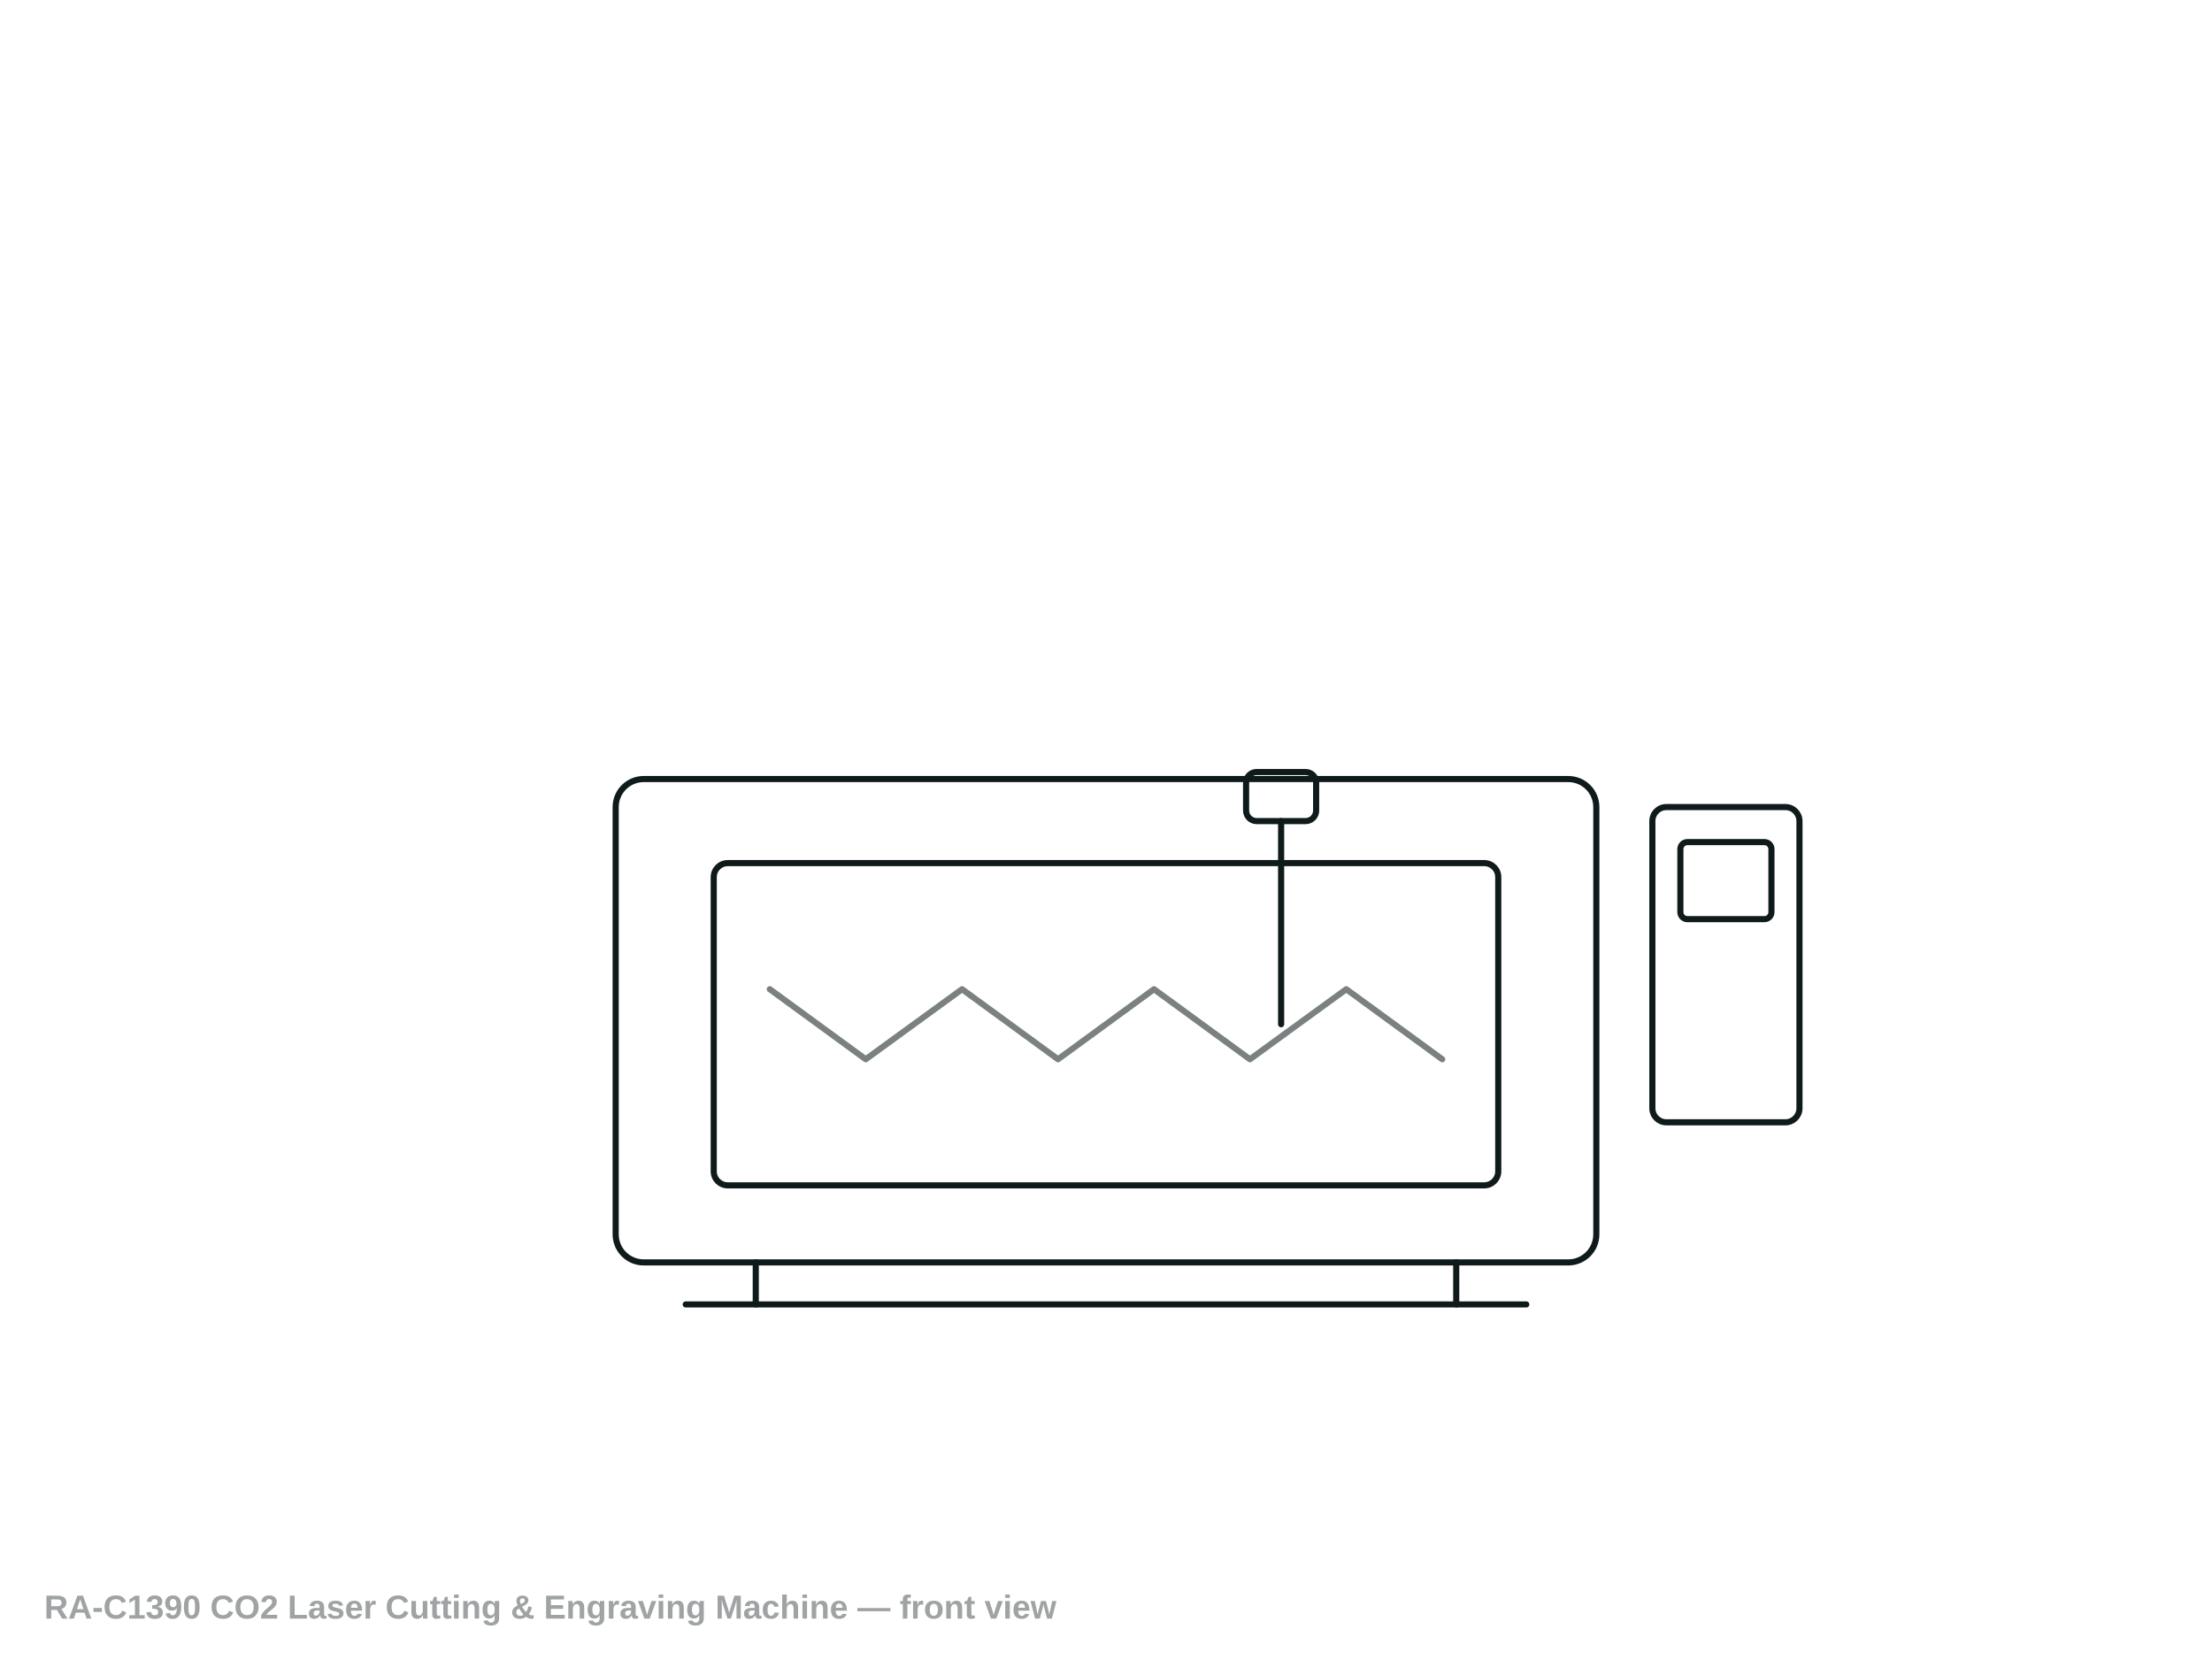
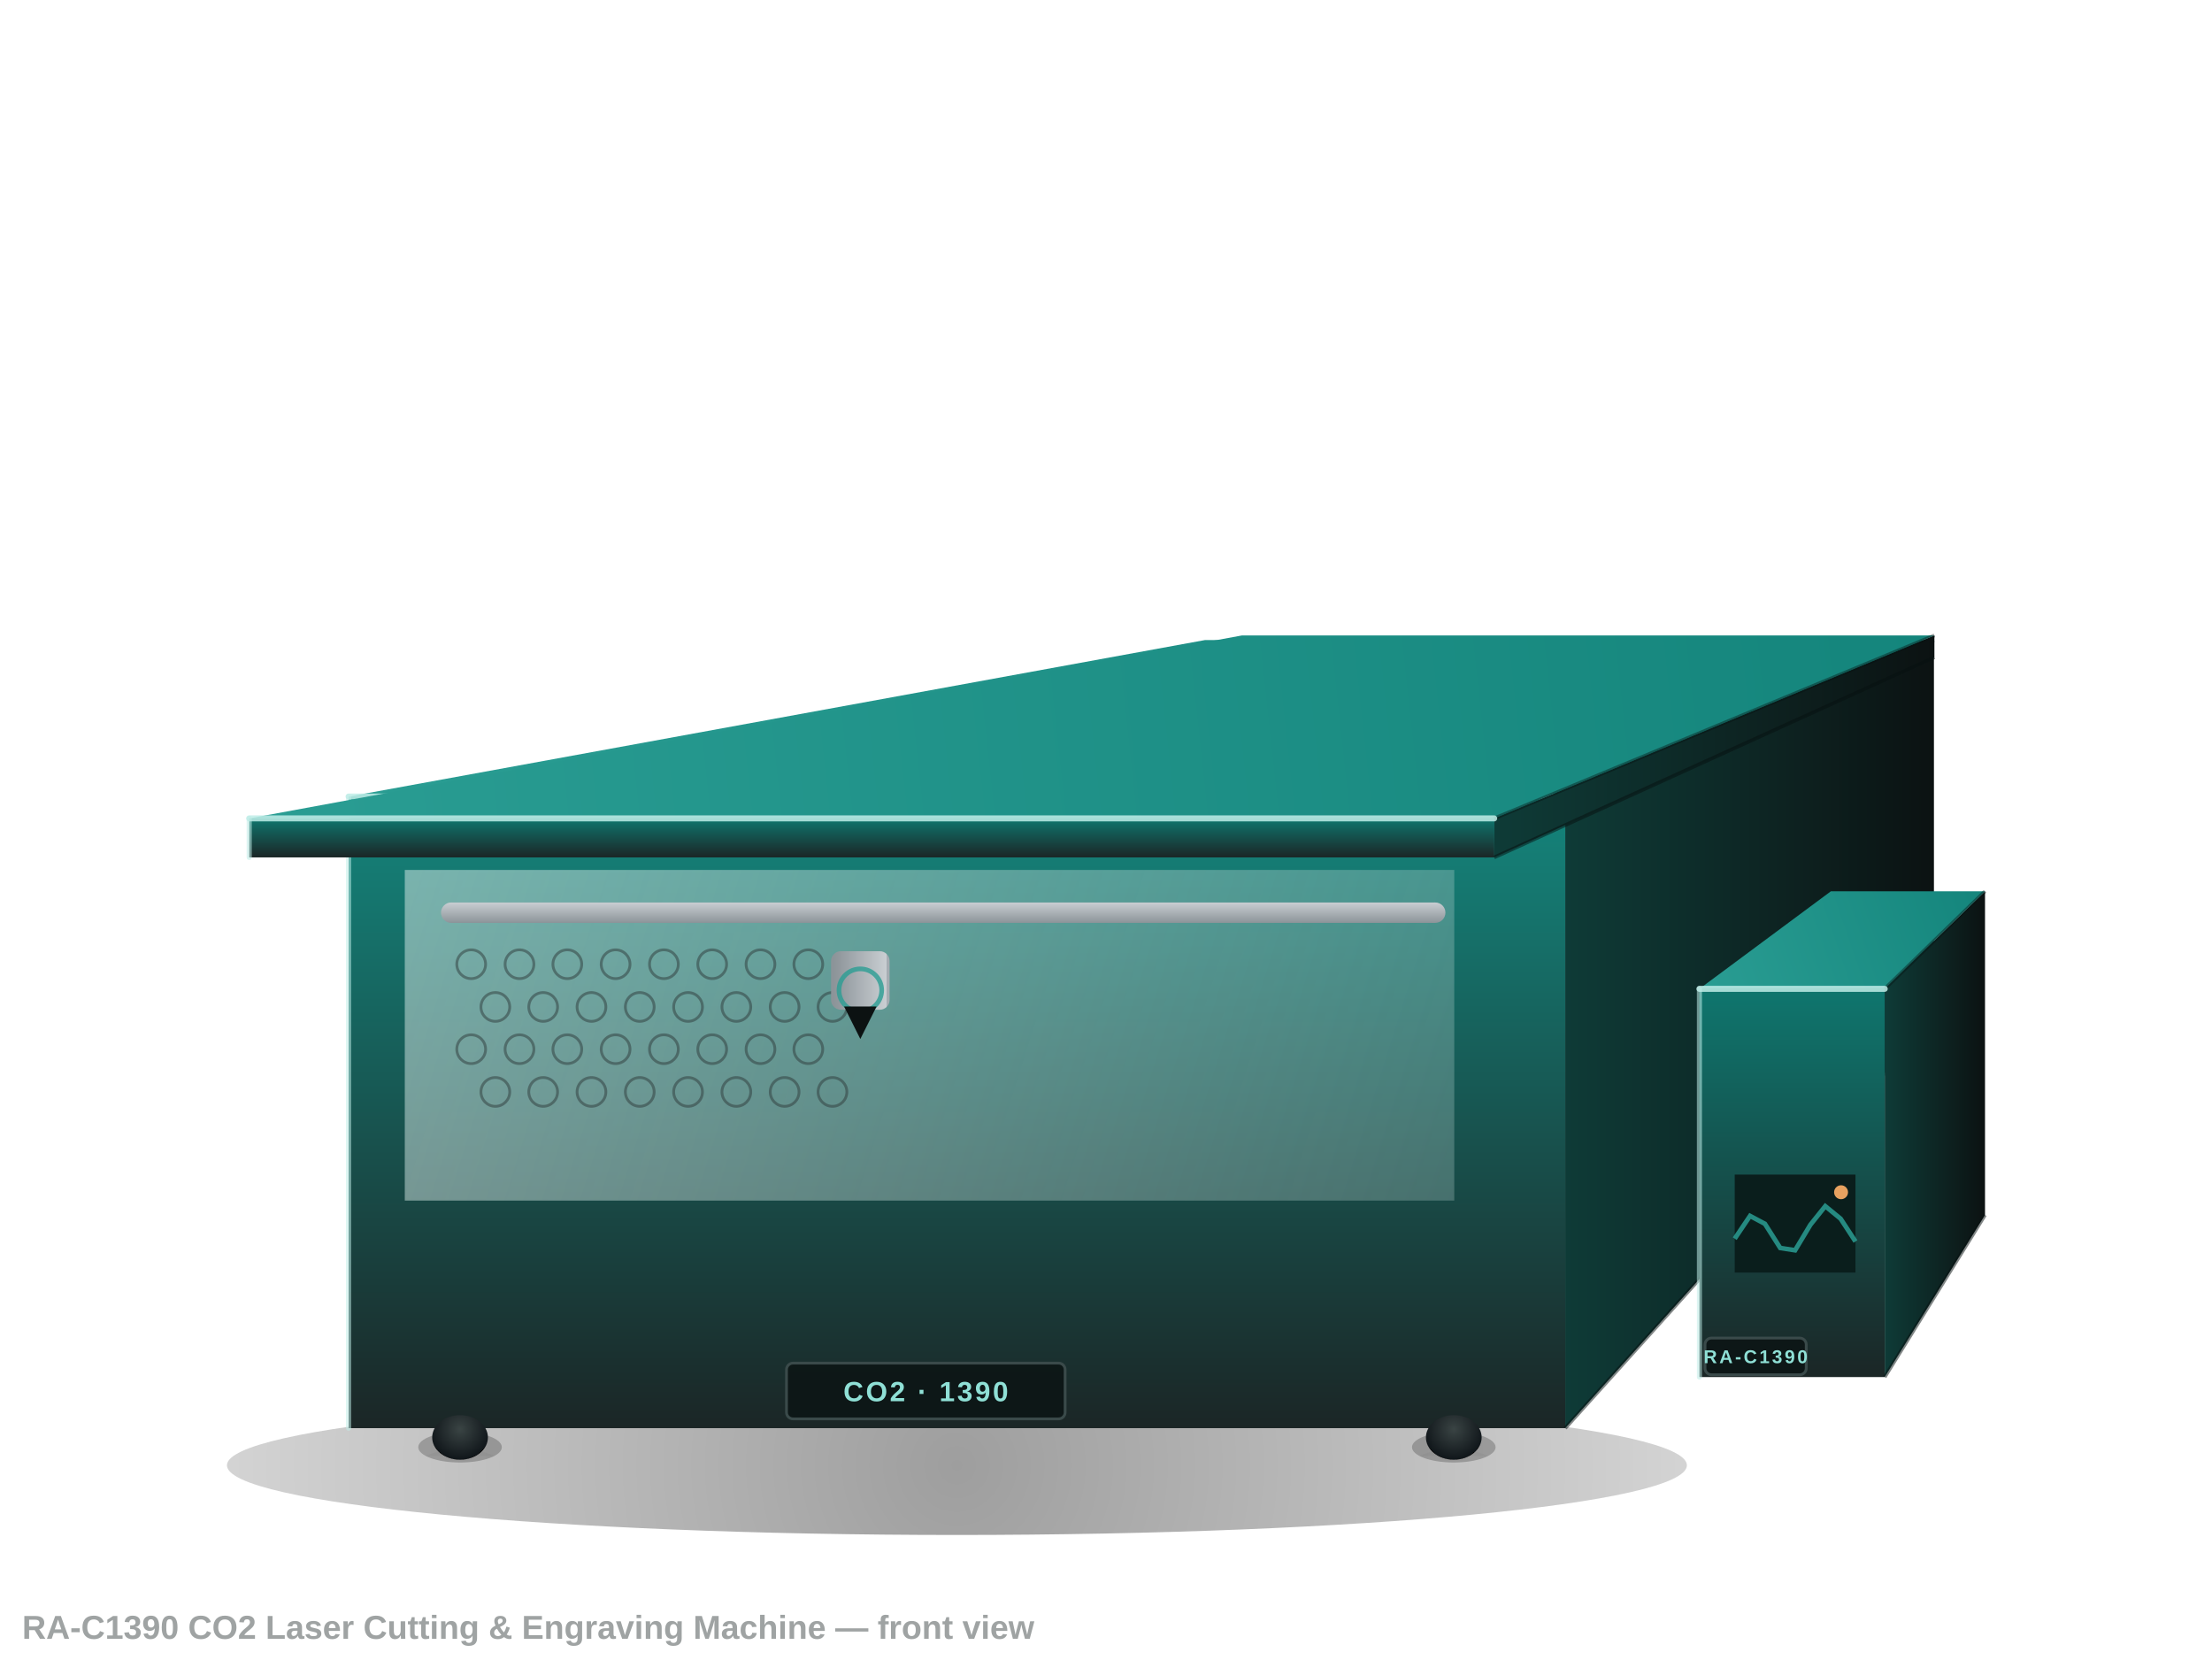
- <svg xmlns="http://www.w3.org/2000/svg" width="1200" height="900" viewBox="0 0 1200 900">
-   <g transform="translate(144.0 263.0) scale(1.9)">
-     <g fill="none" stroke="#0F1A1A" stroke-width="1.75" stroke-linecap="round" stroke-linejoin="round" opacity="1">
-       <rect x="100" y="84" width="280" height="138" rx="8" />
-       <rect x="128" y="108" width="224" height="92" rx="4" />
-       <path d="M144.0 144.0 L171.4 164.0 L198.9 144.0 L226.3 164.0 L253.7 144.0 L281.1 164.0 L308.6 144.0 L336.0 164.0" opacity="0.55" />
-       <rect x="280" y="82" width="20" height="14" rx="3" />
-       <path d="M290 96 L290 154" />
-       <path d="M140 222 L140 234" />
-       <path d="M340 222 L340 234" />
-       <path d="M120 234 L360 234" />
-       <rect x="396" y="92" width="42" height="90" rx="4" />
-       <rect x="404" y="102" width="26" height="22" rx="2" />
+ <svg xmlns="http://www.w3.org/2000/svg" width="2400" height="1800" viewBox="0 0 2400 1800">
+   <g transform="translate(-125.6 310.0) scale(5.0383)">
+     <g>
+       <defs>
+         <radialGradient id="rg515" cx="231" cy="254" r="157.2" gradientUnits="userSpaceOnUse">
+           <stop offset="0" stop-color="#000000" stop-opacity="0.38" />
+           <stop offset="60" stop-color="#000000" stop-opacity="0.171" />
+           <stop offset="100" stop-color="#000000" stop-opacity="0" />
+         </radialGradient>
+       </defs>
+       <ellipse cx="231" cy="254" rx="157.2" ry="15" fill="url(#rg515)" />
+       <defs>
+         <linearGradient id="lg517" x1="0" y1="252" x2="0" y2="352" gradientUnits="userSpaceOnUse">
+           <stop offset="0" stop-color="#ffffff" stop-opacity="0.14" />
+           <stop offset="100" stop-color="#ffffff" stop-opacity="0" />
+         </linearGradient>
+         <mask id="rmask516">
+           <rect x="-4000" y="252" width="9000" height="100" fill="url(#lg517)" />
+         </mask>
+       </defs>
+       <g transform="translate(0 504) scale(1,-1)" mask="url(#rmask516)">
+         <defs>
+           <linearGradient id="lg501" x1="100" y1="110" x2="441.4" y2="76.3" gradientUnits="userSpaceOnUse">
+             <stop offset="0" stop-color="#2A9D93" stop-opacity="1" />
+             <stop offset="100" stop-color="#14857C" stop-opacity="1" />
+           </linearGradient>
+           <linearGradient id="lg502" x1="0" y1="110" x2="0" y2="246" gradientUnits="userSpaceOnUse">
+             <stop offset="0" stop-color="#14857C" stop-opacity="1" />
+             <stop offset="100" stop-color="#1B2626" stop-opacity="1" />
+           </linearGradient>
+           <linearGradient id="lg503" x1="362" y1="0" x2="441.4" y2="0" gradientUnits="userSpaceOnUse">
+             <stop offset="0" stop-color="#0E3B37" stop-opacity="1" />
+             <stop offset="100" stop-color="#0C1212" stop-opacity="1" />
+           </linearGradient>
+         </defs>
+         <polygon points="362,246 441.4,157.8 441.4,76.3 362,110" fill="url(#lg503)" />
+         <polygon points="100,110 362,110 441.4,76.3 284.4,76.3" fill="url(#lg501)" />
+         <polygon points="100,246 362,246 362,110 100,110" fill="url(#lg502)" />
+         <path d="M362,246 441.4,157.8" stroke="#06100F" stroke-width="0.8" opacity="0.5" fill="none" />
+         <path d="M362,110 441.4,76.3" stroke="#06100F" stroke-width="0.8" opacity="0.4" fill="none" />
+         <path d="M100,110 362,110" stroke="#BFEDE7" stroke-width="1.3" opacity="0.85" stroke-linecap="round" fill="none" />
+         <path d="M100,110 100,246" stroke="#BFEDE7" stroke-width="1.1" opacity="0.55" stroke-linecap="round" fill="none" />
+         <defs>
+           <linearGradient id="lg504" x1="112.1" y1="125.8" x2="338.1" y2="197" gradientUnits="userSpaceOnUse">
+             <stop offset="0" stop-color="#DDEDEA" stop-opacity="0.5" />
+             <stop offset="100" stop-color="#BFD7D4" stop-opacity="0.28" />
+           </linearGradient>
+         </defs>
+         <polygon points="112.1,125.8 338.1,125.8 338.1,197 112.1,197" fill="url(#lg504)" />
+         <circle cx="126.4" cy="146.1" r="3.1" fill="none" stroke="#2E3A3A" stroke-width="0.6" opacity="0.5" />
+         <circle cx="136.8" cy="146.1" r="3.1" fill="none" stroke="#2E3A3A" stroke-width="0.6" opacity="0.5" />
+         <circle cx="147.1" cy="146.1" r="3.1" fill="none" stroke="#2E3A3A" stroke-width="0.6" opacity="0.5" />
+         <circle cx="157.5" cy="146.1" r="3.1" fill="none" stroke="#2E3A3A" stroke-width="0.6" opacity="0.5" />
+         <circle cx="167.9" cy="146.1" r="3.1" fill="none" stroke="#2E3A3A" stroke-width="0.6" opacity="0.5" />
+         <circle cx="178.3" cy="146.1" r="3.1" fill="none" stroke="#2E3A3A" stroke-width="0.6" opacity="0.5" />
+         <circle cx="188.7" cy="146.1" r="3.1" fill="none" stroke="#2E3A3A" stroke-width="0.6" opacity="0.5" />
+         <circle cx="199" cy="146.1" r="3.1" fill="none" stroke="#2E3A3A" stroke-width="0.6" opacity="0.5" />
+         <circle cx="131.6" cy="155.3" r="3.1" fill="none" stroke="#2E3A3A" stroke-width="0.6" opacity="0.5" />
+         <circle cx="141.9" cy="155.3" r="3.1" fill="none" stroke="#2E3A3A" stroke-width="0.6" opacity="0.5" />
+         <circle cx="152.3" cy="155.3" r="3.1" fill="none" stroke="#2E3A3A" stroke-width="0.6" opacity="0.5" />
+         <circle cx="162.7" cy="155.3" r="3.1" fill="none" stroke="#2E3A3A" stroke-width="0.6" opacity="0.5" />
+         <circle cx="173.1" cy="155.3" r="3.1" fill="none" stroke="#2E3A3A" stroke-width="0.6" opacity="0.5" />
+         <circle cx="183.5" cy="155.3" r="3.1" fill="none" stroke="#2E3A3A" stroke-width="0.6" opacity="0.5" />
+         <circle cx="193.9" cy="155.3" r="3.1" fill="none" stroke="#2E3A3A" stroke-width="0.6" opacity="0.5" />
+         <circle cx="204.2" cy="155.3" r="3.1" fill="none" stroke="#2E3A3A" stroke-width="0.6" opacity="0.5" />
+         <circle cx="126.4" cy="164.4" r="3.1" fill="none" stroke="#2E3A3A" stroke-width="0.6" opacity="0.5" />
+         <circle cx="136.8" cy="164.4" r="3.1" fill="none" stroke="#2E3A3A" stroke-width="0.6" opacity="0.5" />
+         <circle cx="147.1" cy="164.4" r="3.1" fill="none" stroke="#2E3A3A" stroke-width="0.6" opacity="0.5" />
+         <circle cx="157.5" cy="164.4" r="3.1" fill="none" stroke="#2E3A3A" stroke-width="0.6" opacity="0.5" />
+         <circle cx="167.9" cy="164.4" r="3.1" fill="none" stroke="#2E3A3A" stroke-width="0.6" opacity="0.5" />
+         <circle cx="178.3" cy="164.4" r="3.1" fill="none" stroke="#2E3A3A" stroke-width="0.6" opacity="0.5" />
+         <circle cx="188.7" cy="164.4" r="3.1" fill="none" stroke="#2E3A3A" stroke-width="0.6" opacity="0.5" />
+         <circle cx="199" cy="164.4" r="3.1" fill="none" stroke="#2E3A3A" stroke-width="0.6" opacity="0.5" />
+         <circle cx="131.6" cy="173.6" r="3.1" fill="none" stroke="#2E3A3A" stroke-width="0.6" opacity="0.5" />
+         <circle cx="141.9" cy="173.6" r="3.1" fill="none" stroke="#2E3A3A" stroke-width="0.6" opacity="0.5" />
+         <circle cx="152.3" cy="173.6" r="3.1" fill="none" stroke="#2E3A3A" stroke-width="0.6" opacity="0.5" />
+         <circle cx="162.7" cy="173.6" r="3.1" fill="none" stroke="#2E3A3A" stroke-width="0.6" opacity="0.5" />
+         <circle cx="173.1" cy="173.6" r="3.1" fill="none" stroke="#2E3A3A" stroke-width="0.6" opacity="0.5" />
+         <circle cx="183.5" cy="173.6" r="3.1" fill="none" stroke="#2E3A3A" stroke-width="0.6" opacity="0.5" />
+         <circle cx="193.9" cy="173.6" r="3.1" fill="none" stroke="#2E3A3A" stroke-width="0.6" opacity="0.5" />
+         <circle cx="204.2" cy="173.6" r="3.1" fill="none" stroke="#2E3A3A" stroke-width="0.6" opacity="0.5" />
+         <defs>
+           <linearGradient id="lg508" x1="122.1" y1="137.2" x2="122.1" y2="132.8" gradientUnits="userSpaceOnUse">
+             <stop offset="0" stop-color="#8C9499" stop-opacity="1" />
+             <stop offset="32" stop-color="#C9CED2" stop-opacity="1" />
+             <stop offset="55" stop-color="#C9CED2" stop-opacity="1" />
+             <stop offset="100" stop-color="#A6ADB3" stop-opacity="1" />
+           </linearGradient>
+         </defs>
+         <circle cx="122.1" cy="135" r="2.2" fill="url(#lg508)" />
+         <polygon points="122.1,137.2 334,137.2 334,132.8 122.1,132.8" fill="url(#lg508)" />
+         <circle cx="334" cy="135" r="2.2" fill="url(#lg508)" />
+         <defs>
+           <linearGradient id="lg509" x1="204.6" y1="153.1" x2="215.8" y2="153.1" gradientUnits="userSpaceOnUse">
+             <stop offset="0" stop-color="#8C9499" stop-opacity="1" />
+             <stop offset="50" stop-color="#C9CED2" stop-opacity="1" />
+             <stop offset="100" stop-color="#A6ADB3" stop-opacity="1" />
+           </linearGradient>
+         </defs>
+         <rect x="203.9" y="143.3" width="12.6" height="12.6" rx="2.1" fill="url(#lg509)" />
+         <circle cx="210.2" cy="151.7" r="4.6" fill="none" stroke="#2A9D93" stroke-width="1" opacity="0.8" />
+         <path d="M206.7 155.2 L210.2 162.2 L213.7 155.2 Z" fill="#0C1212" />
+         <defs>
+           <linearGradient id="lg505" x1="78.6" y1="114.7" x2="441.5" y2="75.3" gradientUnits="userSpaceOnUse">
+             <stop offset="0" stop-color="#2A9D93" stop-opacity="1" />
+             <stop offset="100" stop-color="#14857C" stop-opacity="1" />
+           </linearGradient>
+           <linearGradient id="lg506" x1="0" y1="114.7" x2="0" y2="123.1" gradientUnits="userSpaceOnUse">
+             <stop offset="0" stop-color="#0F766E" stop-opacity="1" />
+             <stop offset="100" stop-color="#1B2626" stop-opacity="1" />
+           </linearGradient>
+           <linearGradient id="lg507" x1="346.7" y1="0" x2="441.5" y2="0" gradientUnits="userSpaceOnUse">
+             <stop offset="0" stop-color="#0E3B37" stop-opacity="1" />
+             <stop offset="100" stop-color="#0C1212" stop-opacity="1" />
+           </linearGradient>
+         </defs>
+         <polygon points="346.7,123.1 441.5,80 441.5,75.3 346.7,114.7" fill="url(#lg507)" />
+         <polygon points="78.6,114.7 346.7,114.7 441.5,75.3 292.4,75.3" fill="url(#lg505)" />
+         <polygon points="78.6,123.1 346.7,123.1 346.7,114.7 78.6,114.7" fill="url(#lg506)" />
+         <path d="M346.7,123.1 441.5,80" stroke="#06100F" stroke-width="0.8" opacity="0.5" fill="none" />
+         <path d="M346.7,114.7 441.5,75.3" stroke="#06100F" stroke-width="0.8" opacity="0.4" fill="none" />
+         <path d="M78.6,114.7 346.7,114.7" stroke="#BFEDE7" stroke-width="1.3" opacity="0.85" stroke-linecap="round" fill="none" />
+         <path d="M78.6,114.7 78.6,123.1" stroke="#BFEDE7" stroke-width="1.1" opacity="0.55" stroke-linecap="round" fill="none" />
+         <defs>
+           <linearGradient id="lg510" x1="390.9" y1="151.4" x2="452.4" y2="130.4" gradientUnits="userSpaceOnUse">
+             <stop offset="0" stop-color="#2A9D93" stop-opacity="1" />
+             <stop offset="100" stop-color="#14857C" stop-opacity="1" />
+           </linearGradient>
+           <linearGradient id="lg511" x1="0" y1="151.4" x2="0" y2="235" gradientUnits="userSpaceOnUse">
+             <stop offset="0" stop-color="#0F766E" stop-opacity="1" />
+             <stop offset="100" stop-color="#1B2626" stop-opacity="1" />
+           </linearGradient>
+           <linearGradient id="lg512" x1="430.8" y1="0" x2="452.4" y2="0" gradientUnits="userSpaceOnUse">
+             <stop offset="0" stop-color="#0E3B37" stop-opacity="1" />
+             <stop offset="100" stop-color="#0C1212" stop-opacity="1" />
+           </linearGradient>
+         </defs>
+         <polygon points="430.8,235 452.4,200.1 452.4,130.4 430.8,151.4" fill="url(#lg512)" />
+         <polygon points="390.9,151.4 430.8,151.4 452.4,130.4 419.2,130.4" fill="url(#lg510)" />
+         <polygon points="390.9,235 430.8,235 430.8,151.4 390.9,151.4" fill="url(#lg511)" />
+         <path d="M430.8,235 452.4,200.1" stroke="#06100F" stroke-width="0.8" opacity="0.5" fill="none" />
+         <path d="M430.8,151.4 452.4,130.4" stroke="#06100F" stroke-width="0.8" opacity="0.4" fill="none" />
+         <path d="M390.9,151.4 430.8,151.4" stroke="#BFEDE7" stroke-width="1.3" opacity="0.85" stroke-linecap="round" fill="none" />
+         <path d="M390.9,151.4 390.9,235" stroke="#BFEDE7" stroke-width="1.1" opacity="0.55" stroke-linecap="round" fill="none" />
+         <rect x="398.5" y="191.4" width="26" height="21.1" fill="#0A1E1C" />
+         <polyline points="398.5,205.2 401.8,200.3 405,202 408.3,207.2 411.5,207.7 414.8,202.2 418,198.2 421.3,200.9 424.5,205.8" fill="none" stroke="#2A9D93" stroke-width="1" opacity="0.85" />
+         <circle cx="421.4" cy="195.2" r="1.5" fill="#FFB067" opacity="0.9" />
+         <rect x="392.1" y="226.6" width="21.8" height="7.9" rx="1.4" fill="#0B1414" opacity="0.88" />
+         <rect x="392.1" y="226.6" width="21.8" height="7.9" rx="1.4" fill="none" stroke="#3A4A4A" stroke-width="0.6" />
+         <text x="403" y="232" text-anchor="middle" font-family="Arial, sans-serif" font-size="4" font-weight="700" fill="#8FE0D6" letter-spacing="0.5">RA-C1390</text>
+         <rect x="194.3" y="232" width="60" height="12" rx="1.4" fill="#0B1414" opacity="0.88" />
+         <rect x="194.3" y="232" width="60" height="12" rx="1.4" fill="none" stroke="#3A4A4A" stroke-width="0.6" />
+         <text x="224.3" y="240.2" text-anchor="middle" font-family="Arial, sans-serif" font-size="6" font-weight="700" fill="#8FE0D6" letter-spacing="0.5">CO2 · 1390</text>
+         <defs>
+           <radialGradient id="rg513" cx="124" cy="246.2" r="6.6" gradientUnits="userSpaceOnUse">
+             <stop offset="0" stop-color="#3A4444" stop-opacity="1" />
+             <stop offset="70" stop-color="#10161A" stop-opacity="1" />
+             <stop offset="100" stop-color="#000000" stop-opacity="1" />
+           </radialGradient>
+         </defs>
+         <ellipse cx="124" cy="250.1" rx="9" ry="3.3" fill="#000" opacity="0.22" />
+         <ellipse cx="124" cy="248" rx="6" ry="4.8" fill="url(#rg513)" />
+         <defs>
+           <radialGradient id="rg514" cx="338" cy="246.2" r="6.6" gradientUnits="userSpaceOnUse">
+             <stop offset="0" stop-color="#3A4444" stop-opacity="1" />
+             <stop offset="70" stop-color="#10161A" stop-opacity="1" />
+             <stop offset="100" stop-color="#000000" stop-opacity="1" />
+           </radialGradient>
+         </defs>
+         <ellipse cx="338" cy="250.1" rx="9" ry="3.3" fill="#000" opacity="0.22" />
+         <ellipse cx="338" cy="248" rx="6" ry="4.8" fill="url(#rg514)" />
+       </g>
+       <defs>
+         <linearGradient id="lg501" x1="100" y1="110" x2="441.4" y2="76.3" gradientUnits="userSpaceOnUse">
+           <stop offset="0" stop-color="#2A9D93" stop-opacity="1" />
+           <stop offset="100" stop-color="#14857C" stop-opacity="1" />
+         </linearGradient>
+         <linearGradient id="lg502" x1="0" y1="110" x2="0" y2="246" gradientUnits="userSpaceOnUse">
+           <stop offset="0" stop-color="#14857C" stop-opacity="1" />
+           <stop offset="100" stop-color="#1B2626" stop-opacity="1" />
+         </linearGradient>
+         <linearGradient id="lg503" x1="362" y1="0" x2="441.4" y2="0" gradientUnits="userSpaceOnUse">
+           <stop offset="0" stop-color="#0E3B37" stop-opacity="1" />
+           <stop offset="100" stop-color="#0C1212" stop-opacity="1" />
+         </linearGradient>
+       </defs>
+       <polygon points="362,246 441.4,157.8 441.4,76.3 362,110" fill="url(#lg503)" />
+       <polygon points="100,110 362,110 441.4,76.3 284.4,76.3" fill="url(#lg501)" />
+       <polygon points="100,246 362,246 362,110 100,110" fill="url(#lg502)" />
+       <path d="M362,246 441.4,157.8" stroke="#06100F" stroke-width="0.8" opacity="0.5" fill="none" />
+       <path d="M362,110 441.4,76.3" stroke="#06100F" stroke-width="0.8" opacity="0.4" fill="none" />
+       <path d="M100,110 362,110" stroke="#BFEDE7" stroke-width="1.3" opacity="0.85" stroke-linecap="round" fill="none" />
+       <path d="M100,110 100,246" stroke="#BFEDE7" stroke-width="1.1" opacity="0.55" stroke-linecap="round" fill="none" />
+       <defs>
+         <linearGradient id="lg504" x1="112.1" y1="125.8" x2="338.1" y2="197" gradientUnits="userSpaceOnUse">
+           <stop offset="0" stop-color="#DDEDEA" stop-opacity="0.5" />
+           <stop offset="100" stop-color="#BFD7D4" stop-opacity="0.28" />
+         </linearGradient>
+       </defs>
+       <polygon points="112.1,125.8 338.1,125.8 338.1,197 112.1,197" fill="url(#lg504)" />
+       <circle cx="126.4" cy="146.1" r="3.1" fill="none" stroke="#2E3A3A" stroke-width="0.6" opacity="0.5" />
+       <circle cx="136.8" cy="146.1" r="3.1" fill="none" stroke="#2E3A3A" stroke-width="0.6" opacity="0.5" />
+       <circle cx="147.1" cy="146.1" r="3.1" fill="none" stroke="#2E3A3A" stroke-width="0.6" opacity="0.5" />
+       <circle cx="157.5" cy="146.1" r="3.1" fill="none" stroke="#2E3A3A" stroke-width="0.6" opacity="0.5" />
+       <circle cx="167.9" cy="146.1" r="3.1" fill="none" stroke="#2E3A3A" stroke-width="0.6" opacity="0.5" />
+       <circle cx="178.3" cy="146.1" r="3.1" fill="none" stroke="#2E3A3A" stroke-width="0.6" opacity="0.5" />
+       <circle cx="188.7" cy="146.1" r="3.1" fill="none" stroke="#2E3A3A" stroke-width="0.6" opacity="0.5" />
+       <circle cx="199" cy="146.1" r="3.1" fill="none" stroke="#2E3A3A" stroke-width="0.6" opacity="0.5" />
+       <circle cx="131.6" cy="155.3" r="3.1" fill="none" stroke="#2E3A3A" stroke-width="0.6" opacity="0.5" />
+       <circle cx="141.9" cy="155.3" r="3.1" fill="none" stroke="#2E3A3A" stroke-width="0.6" opacity="0.5" />
+       <circle cx="152.3" cy="155.3" r="3.1" fill="none" stroke="#2E3A3A" stroke-width="0.6" opacity="0.5" />
+       <circle cx="162.7" cy="155.3" r="3.1" fill="none" stroke="#2E3A3A" stroke-width="0.6" opacity="0.5" />
+       <circle cx="173.1" cy="155.3" r="3.1" fill="none" stroke="#2E3A3A" stroke-width="0.6" opacity="0.5" />
+       <circle cx="183.5" cy="155.3" r="3.1" fill="none" stroke="#2E3A3A" stroke-width="0.6" opacity="0.5" />
+       <circle cx="193.9" cy="155.3" r="3.1" fill="none" stroke="#2E3A3A" stroke-width="0.6" opacity="0.5" />
+       <circle cx="204.2" cy="155.3" r="3.1" fill="none" stroke="#2E3A3A" stroke-width="0.6" opacity="0.5" />
+       <circle cx="126.4" cy="164.4" r="3.1" fill="none" stroke="#2E3A3A" stroke-width="0.6" opacity="0.5" />
+       <circle cx="136.8" cy="164.4" r="3.1" fill="none" stroke="#2E3A3A" stroke-width="0.6" opacity="0.5" />
+       <circle cx="147.1" cy="164.4" r="3.1" fill="none" stroke="#2E3A3A" stroke-width="0.6" opacity="0.5" />
+       <circle cx="157.5" cy="164.4" r="3.1" fill="none" stroke="#2E3A3A" stroke-width="0.6" opacity="0.5" />
+       <circle cx="167.9" cy="164.4" r="3.1" fill="none" stroke="#2E3A3A" stroke-width="0.6" opacity="0.5" />
+       <circle cx="178.3" cy="164.4" r="3.1" fill="none" stroke="#2E3A3A" stroke-width="0.6" opacity="0.5" />
+       <circle cx="188.7" cy="164.4" r="3.1" fill="none" stroke="#2E3A3A" stroke-width="0.6" opacity="0.5" />
+       <circle cx="199" cy="164.4" r="3.1" fill="none" stroke="#2E3A3A" stroke-width="0.6" opacity="0.5" />
+       <circle cx="131.6" cy="173.6" r="3.1" fill="none" stroke="#2E3A3A" stroke-width="0.6" opacity="0.5" />
+       <circle cx="141.9" cy="173.6" r="3.1" fill="none" stroke="#2E3A3A" stroke-width="0.6" opacity="0.5" />
+       <circle cx="152.3" cy="173.6" r="3.1" fill="none" stroke="#2E3A3A" stroke-width="0.6" opacity="0.5" />
+       <circle cx="162.7" cy="173.6" r="3.1" fill="none" stroke="#2E3A3A" stroke-width="0.6" opacity="0.5" />
+       <circle cx="173.1" cy="173.6" r="3.1" fill="none" stroke="#2E3A3A" stroke-width="0.6" opacity="0.5" />
+       <circle cx="183.5" cy="173.6" r="3.1" fill="none" stroke="#2E3A3A" stroke-width="0.6" opacity="0.5" />
+       <circle cx="193.9" cy="173.6" r="3.1" fill="none" stroke="#2E3A3A" stroke-width="0.6" opacity="0.5" />
+       <circle cx="204.2" cy="173.6" r="3.1" fill="none" stroke="#2E3A3A" stroke-width="0.6" opacity="0.5" />
+       <defs>
+         <linearGradient id="lg508" x1="122.1" y1="137.2" x2="122.1" y2="132.8" gradientUnits="userSpaceOnUse">
+           <stop offset="0" stop-color="#8C9499" stop-opacity="1" />
+           <stop offset="32" stop-color="#C9CED2" stop-opacity="1" />
+           <stop offset="55" stop-color="#C9CED2" stop-opacity="1" />
+           <stop offset="100" stop-color="#A6ADB3" stop-opacity="1" />
+         </linearGradient>
+       </defs>
+       <circle cx="122.1" cy="135" r="2.2" fill="url(#lg508)" />
+       <polygon points="122.1,137.2 334,137.2 334,132.8 122.1,132.8" fill="url(#lg508)" />
+       <circle cx="334" cy="135" r="2.2" fill="url(#lg508)" />
+       <defs>
+         <linearGradient id="lg509" x1="204.6" y1="153.1" x2="215.8" y2="153.1" gradientUnits="userSpaceOnUse">
+           <stop offset="0" stop-color="#8C9499" stop-opacity="1" />
+           <stop offset="50" stop-color="#C9CED2" stop-opacity="1" />
+           <stop offset="100" stop-color="#A6ADB3" stop-opacity="1" />
+         </linearGradient>
+       </defs>
+       <rect x="203.9" y="143.3" width="12.6" height="12.6" rx="2.1" fill="url(#lg509)" />
+       <circle cx="210.2" cy="151.7" r="4.6" fill="none" stroke="#2A9D93" stroke-width="1" opacity="0.8" />
+       <path d="M206.7 155.2 L210.2 162.2 L213.7 155.2 Z" fill="#0C1212" />
+       <defs>
+         <linearGradient id="lg505" x1="78.6" y1="114.7" x2="441.5" y2="75.3" gradientUnits="userSpaceOnUse">
+           <stop offset="0" stop-color="#2A9D93" stop-opacity="1" />
+           <stop offset="100" stop-color="#14857C" stop-opacity="1" />
+         </linearGradient>
+         <linearGradient id="lg506" x1="0" y1="114.7" x2="0" y2="123.1" gradientUnits="userSpaceOnUse">
+           <stop offset="0" stop-color="#0F766E" stop-opacity="1" />
+           <stop offset="100" stop-color="#1B2626" stop-opacity="1" />
+         </linearGradient>
+         <linearGradient id="lg507" x1="346.7" y1="0" x2="441.5" y2="0" gradientUnits="userSpaceOnUse">
+           <stop offset="0" stop-color="#0E3B37" stop-opacity="1" />
+           <stop offset="100" stop-color="#0C1212" stop-opacity="1" />
+         </linearGradient>
+       </defs>
+       <polygon points="346.7,123.1 441.5,80 441.5,75.3 346.7,114.7" fill="url(#lg507)" />
+       <polygon points="78.6,114.7 346.7,114.7 441.5,75.3 292.4,75.3" fill="url(#lg505)" />
+       <polygon points="78.6,123.1 346.7,123.1 346.7,114.7 78.6,114.7" fill="url(#lg506)" />
+       <path d="M346.7,123.1 441.5,80" stroke="#06100F" stroke-width="0.8" opacity="0.5" fill="none" />
+       <path d="M346.7,114.7 441.5,75.3" stroke="#06100F" stroke-width="0.8" opacity="0.4" fill="none" />
+       <path d="M78.6,114.7 346.7,114.7" stroke="#BFEDE7" stroke-width="1.3" opacity="0.85" stroke-linecap="round" fill="none" />
+       <path d="M78.6,114.7 78.6,123.1" stroke="#BFEDE7" stroke-width="1.1" opacity="0.55" stroke-linecap="round" fill="none" />
+       <defs>
+         <linearGradient id="lg510" x1="390.9" y1="151.4" x2="452.4" y2="130.4" gradientUnits="userSpaceOnUse">
+           <stop offset="0" stop-color="#2A9D93" stop-opacity="1" />
+           <stop offset="100" stop-color="#14857C" stop-opacity="1" />
+         </linearGradient>
+         <linearGradient id="lg511" x1="0" y1="151.4" x2="0" y2="235" gradientUnits="userSpaceOnUse">
+           <stop offset="0" stop-color="#0F766E" stop-opacity="1" />
+           <stop offset="100" stop-color="#1B2626" stop-opacity="1" />
+         </linearGradient>
+         <linearGradient id="lg512" x1="430.8" y1="0" x2="452.4" y2="0" gradientUnits="userSpaceOnUse">
+           <stop offset="0" stop-color="#0E3B37" stop-opacity="1" />
+           <stop offset="100" stop-color="#0C1212" stop-opacity="1" />
+         </linearGradient>
+       </defs>
+       <polygon points="430.8,235 452.4,200.1 452.4,130.4 430.8,151.4" fill="url(#lg512)" />
+       <polygon points="390.9,151.4 430.8,151.4 452.4,130.4 419.2,130.4" fill="url(#lg510)" />
+       <polygon points="390.9,235 430.8,235 430.8,151.4 390.9,151.4" fill="url(#lg511)" />
+       <path d="M430.8,235 452.4,200.1" stroke="#06100F" stroke-width="0.8" opacity="0.5" fill="none" />
+       <path d="M430.8,151.4 452.4,130.4" stroke="#06100F" stroke-width="0.8" opacity="0.4" fill="none" />
+       <path d="M390.9,151.4 430.8,151.4" stroke="#BFEDE7" stroke-width="1.3" opacity="0.85" stroke-linecap="round" fill="none" />
+       <path d="M390.9,151.4 390.9,235" stroke="#BFEDE7" stroke-width="1.1" opacity="0.55" stroke-linecap="round" fill="none" />
+       <rect x="398.5" y="191.4" width="26" height="21.1" fill="#0A1E1C" />
+       <polyline points="398.5,205.2 401.8,200.3 405,202 408.3,207.2 411.5,207.7 414.8,202.2 418,198.2 421.3,200.9 424.5,205.8" fill="none" stroke="#2A9D93" stroke-width="1" opacity="0.85" />
+       <circle cx="421.4" cy="195.2" r="1.5" fill="#FFB067" opacity="0.9" />
+       <rect x="392.1" y="226.6" width="21.8" height="7.9" rx="1.4" fill="#0B1414" opacity="0.88" />
+       <rect x="392.1" y="226.6" width="21.8" height="7.9" rx="1.4" fill="none" stroke="#3A4A4A" stroke-width="0.6" />
+       <text x="403" y="232" text-anchor="middle" font-family="Arial, sans-serif" font-size="4" font-weight="700" fill="#8FE0D6" letter-spacing="0.5">RA-C1390</text>
+       <rect x="194.3" y="232" width="60" height="12" rx="1.4" fill="#0B1414" opacity="0.88" />
+       <rect x="194.3" y="232" width="60" height="12" rx="1.4" fill="none" stroke="#3A4A4A" stroke-width="0.6" />
+       <text x="224.3" y="240.2" text-anchor="middle" font-family="Arial, sans-serif" font-size="6" font-weight="700" fill="#8FE0D6" letter-spacing="0.5">CO2 · 1390</text>
+       <defs>
+         <radialGradient id="rg513" cx="124" cy="246.2" r="6.6" gradientUnits="userSpaceOnUse">
+           <stop offset="0" stop-color="#3A4444" stop-opacity="1" />
+           <stop offset="70" stop-color="#10161A" stop-opacity="1" />
+           <stop offset="100" stop-color="#000000" stop-opacity="1" />
+         </radialGradient>
+       </defs>
+       <ellipse cx="124" cy="250.1" rx="9" ry="3.3" fill="#000" opacity="0.22" />
+       <ellipse cx="124" cy="248" rx="6" ry="4.8" fill="url(#rg513)" />
+       <defs>
+         <radialGradient id="rg514" cx="338" cy="246.2" r="6.6" gradientUnits="userSpaceOnUse">
+           <stop offset="0" stop-color="#3A4444" stop-opacity="1" />
+           <stop offset="70" stop-color="#10161A" stop-opacity="1" />
+           <stop offset="100" stop-color="#000000" stop-opacity="1" />
+         </radialGradient>
+       </defs>
+       <ellipse cx="338" cy="250.1" rx="9" ry="3.3" fill="#000" opacity="0.22" />
+       <ellipse cx="338" cy="248" rx="6" ry="4.8" fill="url(#rg514)" />
    </g>
  </g>
-   <text x="24" y="878" font-family="Arial, sans-serif" font-size="18" font-weight="600" fill="#0F1A1A" opacity="0.4">RA-C1390 CO2 Laser Cutting &amp; Engraving Machine — front view</text>
+   <text x="24" y="1778" font-family="Arial, sans-serif" font-size="36" font-weight="600" fill="#0F1A1A" opacity="0.4">RA-C1390 CO2 Laser Cutting &amp; Engraving Machine — front view</text>
</svg>
